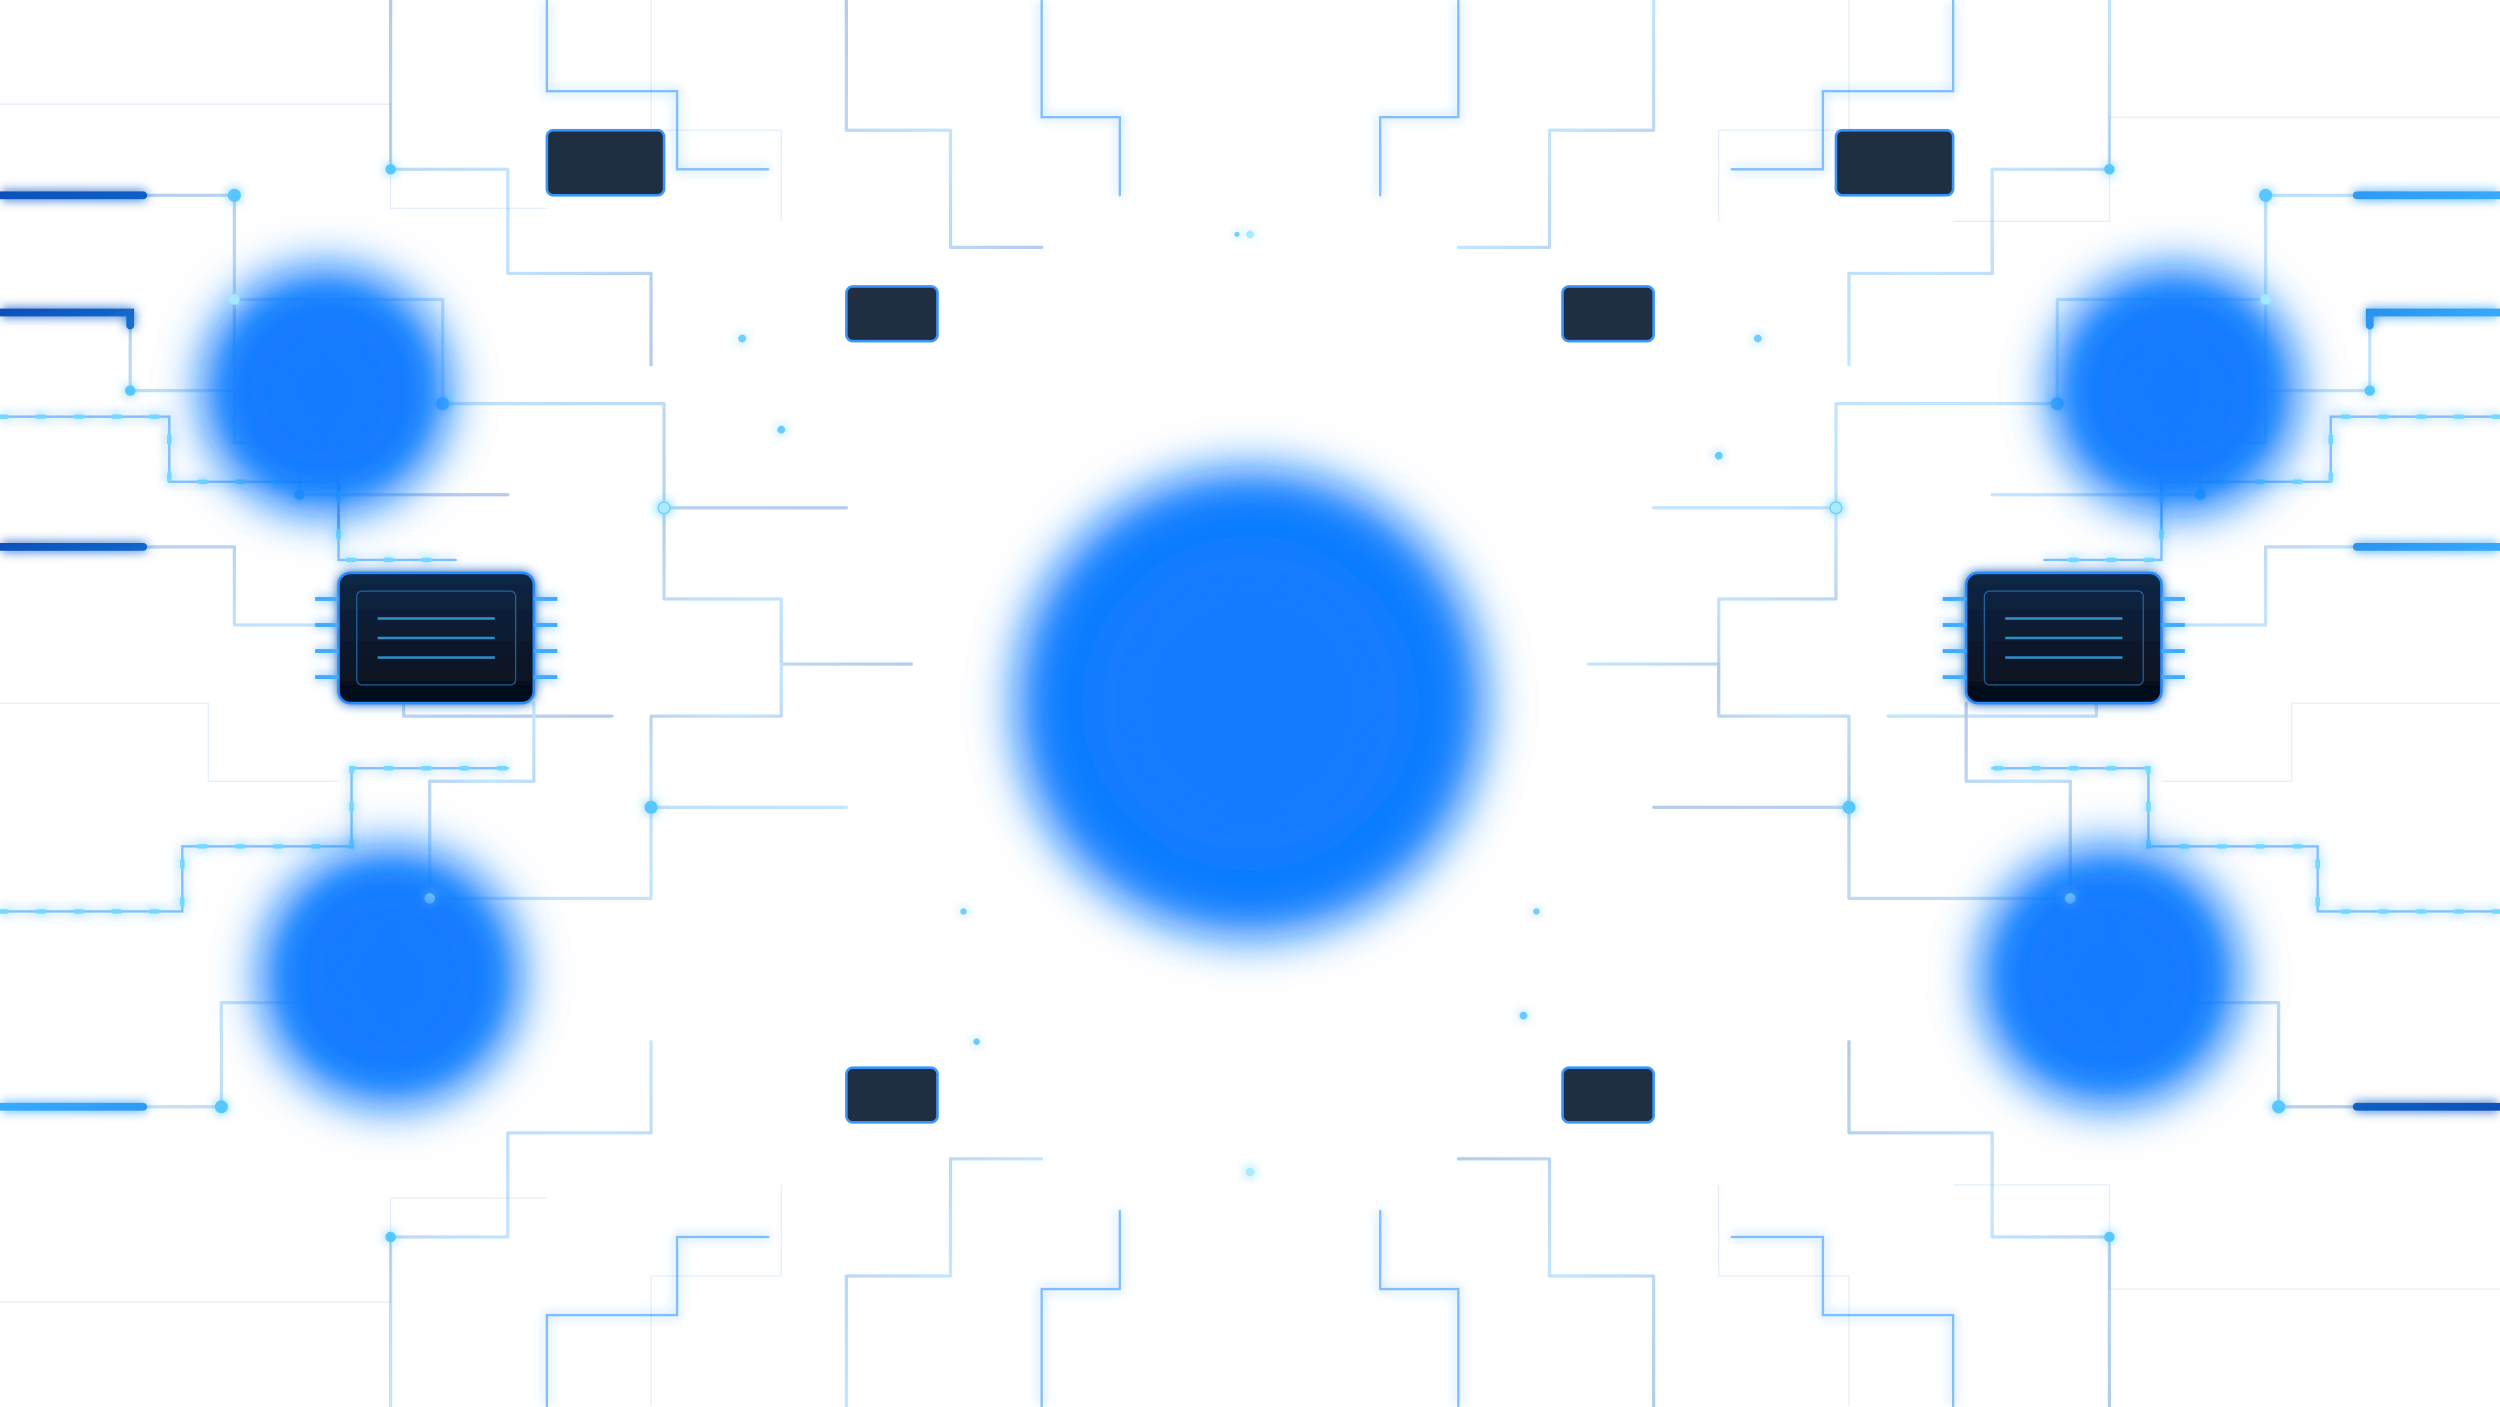
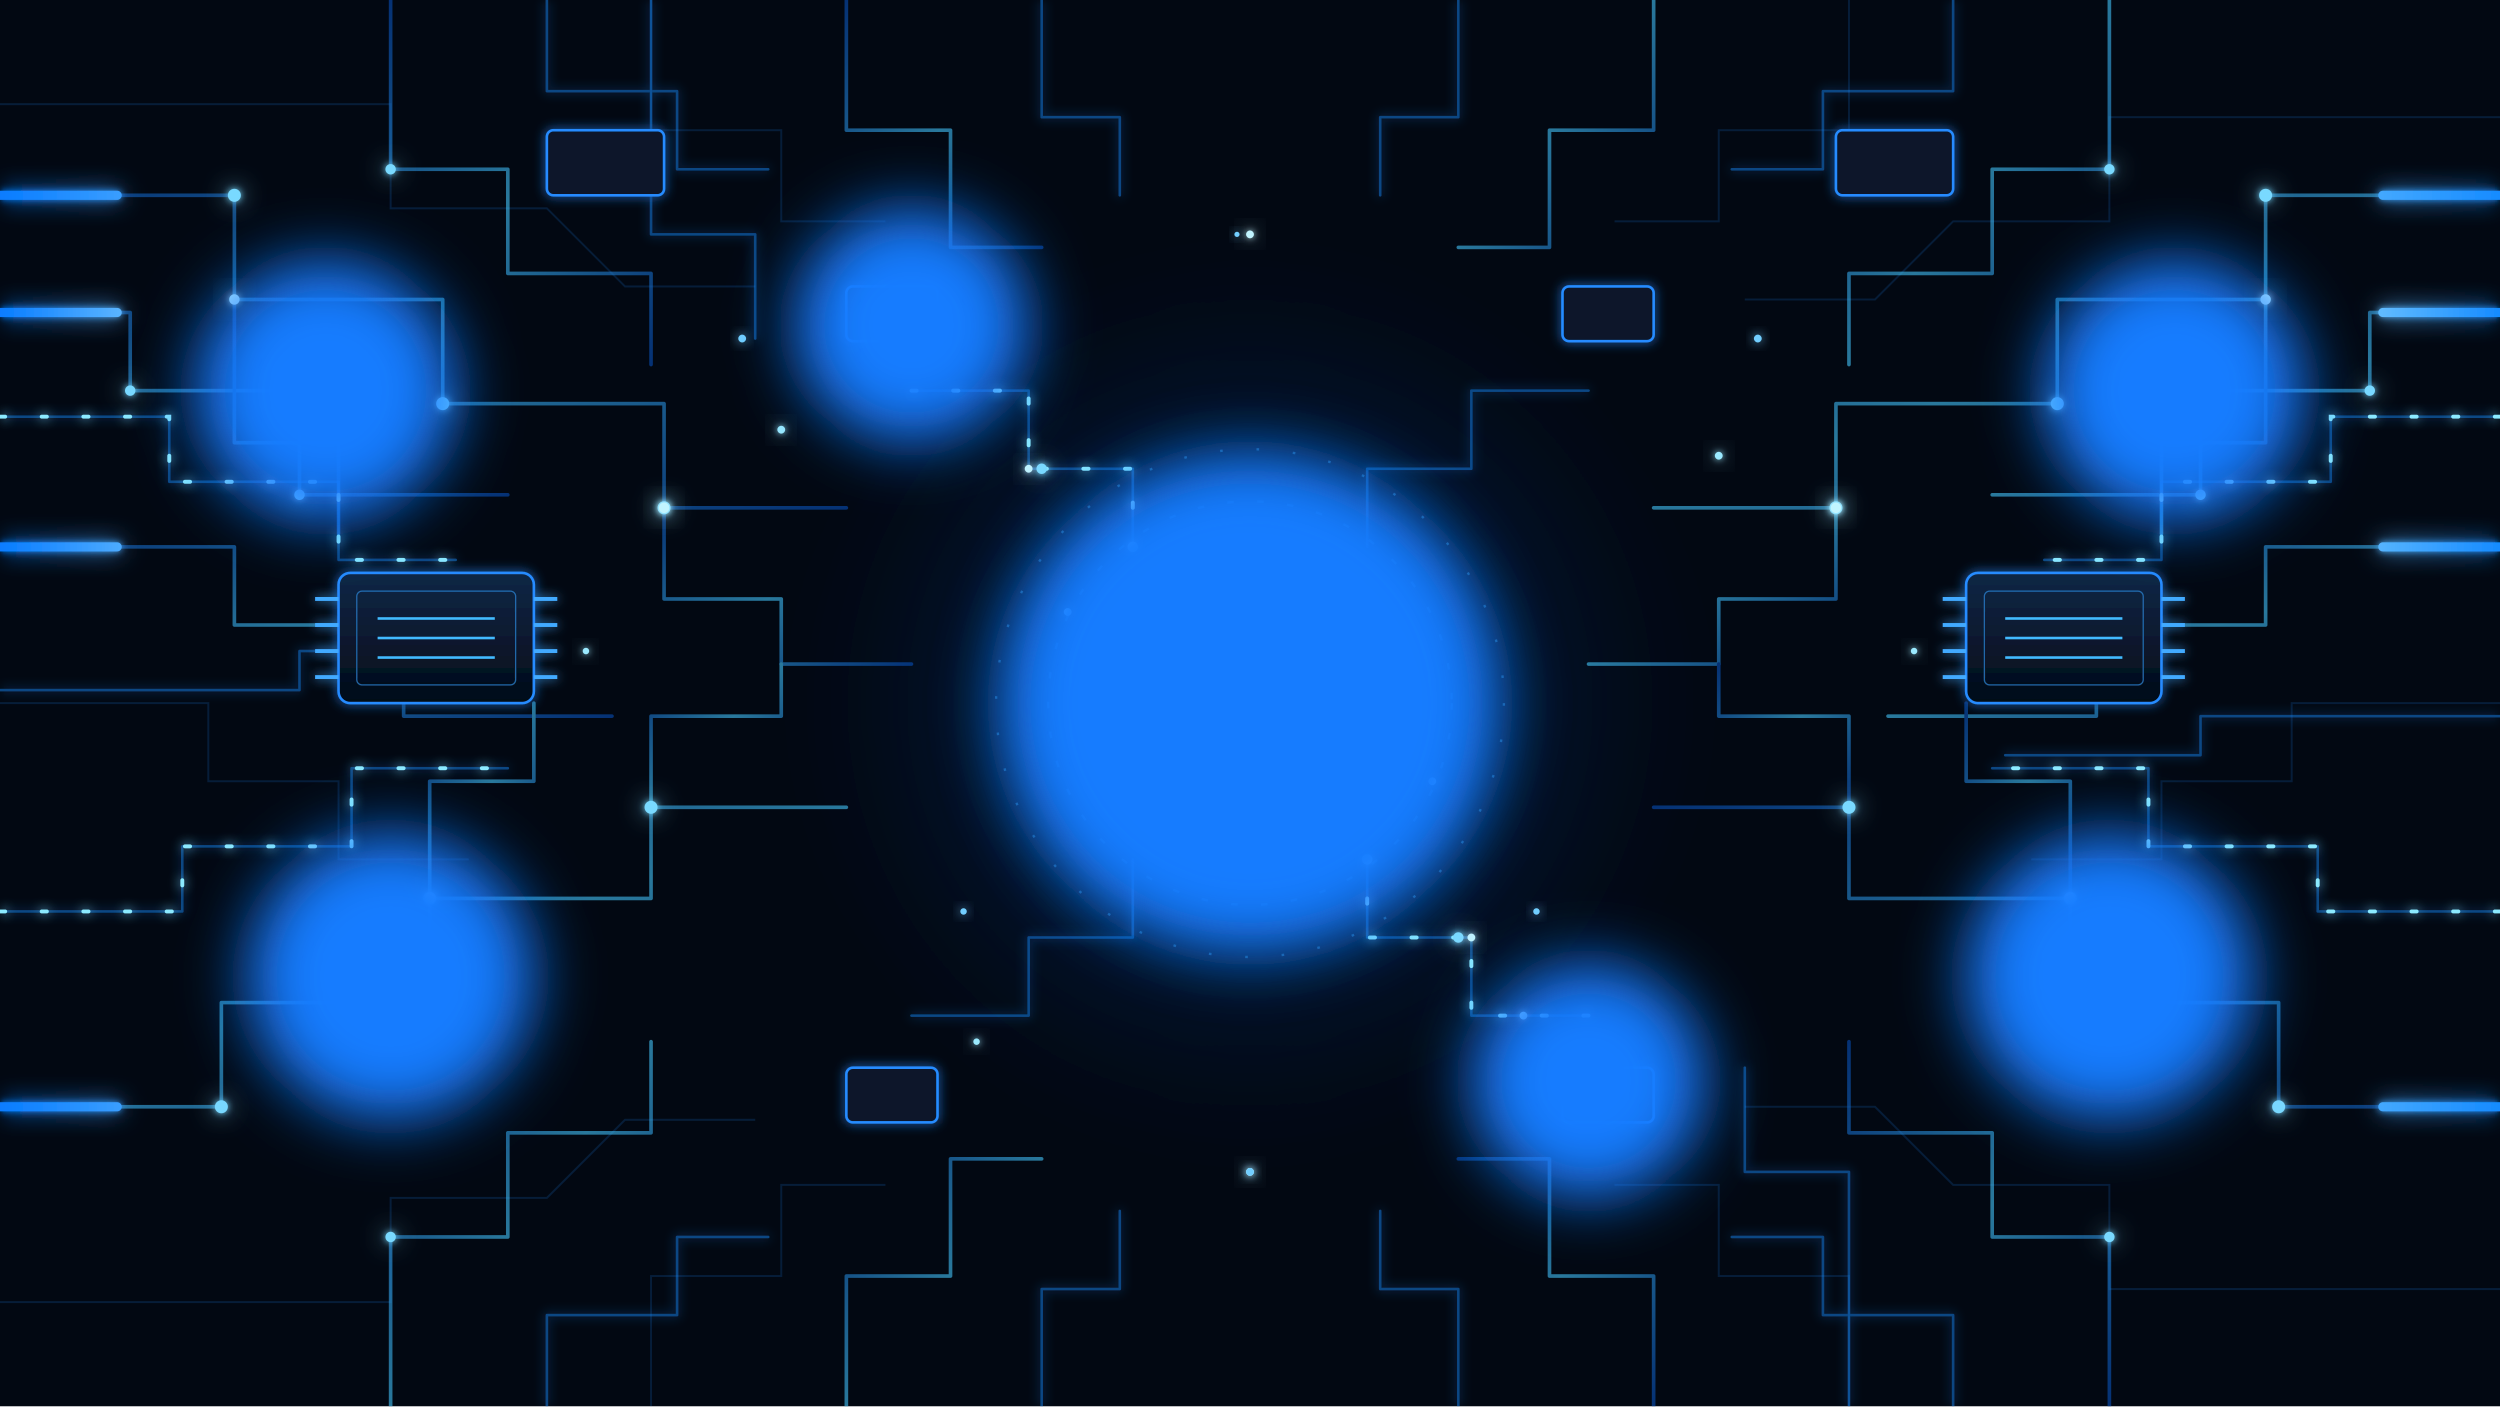
- <svg xmlns="http://www.w3.org/2000/svg" viewBox="0 0 1920 1080">
+ <svg xmlns="http://www.w3.org/2000/svg" viewBox="0 0 1920 1080" preserveAspectRatio="xMidYMid slice">
  <defs>
    <linearGradient id="trace" x1="0" y1="0" x2="1" y2="1">
      <stop offset="0" stop-color="#0750bb" />
-       <stop offset=".5" stop-color="#35aaff" />
+       <stop offset=".5" stop-color="#45caff" />
      <stop offset="1" stop-color="#0750bb" />
    </linearGradient>
+     <linearGradient id="brightTrace" x1="0" y1="0" x2="1" y2="0">
+       <stop offset="0" stop-color="#087cff" />
+       <stop offset=".5" stop-color="#b5f2ff" />
+       <stop offset="1" stop-color="#168bff" />
+     </linearGradient>
+     <radialGradient id="coreGradient">
+       <stop offset="0" stop-color="#b9f4ff" stop-opacity=".9" />
+       <stop offset=".2" stop-color="#168bff" stop-opacity=".5" />
+       <stop offset=".55" stop-color="#0750bb" stop-opacity=".16" />
+       <stop offset="1" stop-color="#0750bb" stop-opacity="0" />
+     </radialGradient>
    <linearGradient id="chip" x2="0" y2="1">
      <stop stop-color="#102746" />
-       <stop offset="1" stop-color="#050d19" />
+       <stop offset="1" stop-color="#030b18" />
    </linearGradient>
    <filter id="glow" x="-100%" y="-100%" width="300%" height="300%">
      <feGaussianBlur stdDeviation="4" result="blur" />
      <feMerge>
        <feMergeNode in="blur" />
        <feMergeNode in="SourceGraphic" />
      </feMerge>
    </filter>
+     <filter id="strongGlow" x="-150%" y="-150%" width="400%" height="400%">
+       <feGaussianBlur stdDeviation="9" result="blur1" />
+       <feGaussianBlur in="SourceGraphic" stdDeviation="3" result="blur2" />
+       <feMerge>
+         <feMergeNode in="blur1" />
+         <feMergeNode in="blur2" />
+         <feMergeNode in="SourceGraphic" />
+       </feMerge>
+     </filter>
    <filter id="softGlow" x="-100%" y="-100%" width="300%" height="300%">
-       <feGaussianBlur stdDeviation="18" />
+       <feGaussianBlur stdDeviation="24" />
    </filter>
+     <filter id="coreGlow" x="-200%" y="-200%" width="500%" height="500%">
+       <feGaussianBlur stdDeviation="35" />
+     </filter>
+     <radialGradient id="coreLight">
+       <stop offset="0" stop-color="#d9faff" stop-opacity=".8" />
+       <stop offset=".25" stop-color="#35aaff" stop-opacity=".3" />
+       <stop offset="1" stop-color="#087cff" stop-opacity="0" />
+     </radialGradient>
  </defs>
  <style>
-     /* CIRCUITOS */
+     /* CIRCUITOS PRINCIPALES */
    .circuit-flow {
-       opacity: .30;
-     }
- 
-     /* ENERGÍA EN MOVIMIENTO */
+       fill: none;
+       stroke: url(#trace);
+       stroke-width: 2.8;
+       stroke-linecap: round;
+       stroke-linejoin: round;
+       opacity: .58;
+     }
+ 
+     .circuit-bright {
+       fill: none;
+       stroke: #168bff;
+       stroke-width: 2;
+       stroke-linecap: round;
+       stroke-linejoin: round;
+       opacity: .48;
+       filter: url(#glow);
+     }
+ 
+     /* PULSOS DE ENERGÍA */
    .energy-pulse {
      fill: none;
-       stroke: url(#trace);
-       stroke-width: 6;
+       stroke: url(#brightTrace);
+       stroke-width: 7;
      stroke-linecap: round;
-       stroke-dasharray: 110 890;
+       stroke-dasharray: 90 910;
      stroke-dashoffset: 1000;
+       filter: url(#strongGlow);
+       animation: energyFlow 5s linear infinite;
+     }
+ 
+     .energy-pulse-fast {
+       fill: none;
+       stroke: #8ceaff;
+       stroke-width: 3;
+       stroke-linecap: round;
+       stroke-dasharray: 4 28;
      filter: url(#glow);
-       animation: energyFlow 8s linear infinite;
+       animation: fastFlow 2.5s linear infinite;
    }

    @keyframes energyFlow {
-       0% { stroke-dashoffset: 1000; opacity: 0; }
-       12% { opacity: 1; }
-       85% { opacity: 1; }
-       100% { stroke-dashoffset: -1000; opacity: 0; }
+       0% {
+         stroke-dashoffset: 1000;
+         opacity: 0;
+       }
+       10% { opacity: 1; }
+       80% { opacity: 1; }
+       100% {
+         stroke-dashoffset: -1000;
+         opacity: 0;
+       }
+     }
+ 
+     @keyframes fastFlow {
+       to { stroke-dashoffset: -128; }
+     }
+ 
+     /* NÚCLEO CENTRAL */
+     .core-aura {
+       transform-box: fill-box;
+       transform-origin: center;
+       animation: corePulse 6s ease-in-out infinite;
+     }
+ 
+     .core-ring {
+       fill: none;
+       stroke: #38baff;
+       stroke-width: 1.8;
+       opacity: .4;
+       transform-box: fill-box;
+       transform-origin: center;
+       animation: ringPulse 8s ease-in-out infinite;
+     }
+ 
+     @keyframes corePulse {
+       0%, 100% {
+         opacity: .35;
+         transform: scale(.85);
+       }
+       50% {
+         opacity: .9;
+         transform: scale(1.15);
+       }
+     }
+ 
+     @keyframes ringPulse {
+       0%, 100% {
+         opacity: .2;
+         transform: scale(.9);
+       }
+       50% {
+         opacity: .65;
+         transform: scale(1.08);
+       }
    }

    /* MICROCHIPS */
    .chip-energy {
      animation: chipPulse 4s ease-in-out infinite;
    }

    @keyframes chipPulse {
      0%, 100% {
-         opacity: .55;
-         filter: brightness(.85);
+         opacity: .65;
+         filter: brightness(.9);
      }
      50% {
        opacity: 1;
-         filter: brightness(1.7);
+         filter: brightness(1.8);
      }
    }

    /* CONTACTOS */
    .contact-energy {
-       animation: contactPulse 3s ease-in-out infinite;
+       animation: contactPulse 2.8s ease-in-out infinite;
    }

    @keyframes contactPulse {
-       0%, 100% { opacity: .4; }
+       0%, 100% { opacity: .35; }
      50% { opacity: 1; }
    }

-     /* LUZ AMBIENTAL */
-     .ambient-energy {
-       animation: ambientPulse 10s ease-in-out infinite alternate;
-     }
- 
-     @keyframes ambientPulse {
-       0% { opacity: .035; }
-       50% { opacity: .13; }
-       100% { opacity: .055; }
+     /* DESTELLOS */
+     .flash-point {
+       fill: #c1f4ff;
+       filter: url(#strongGlow);
+       transform-box: fill-box;
+       transform-origin: center;
+       animation: flashPoint 2.2s ease-in-out infinite;
+     }
+ 
+     @keyframes flashPoint {
+       0%, 100% {
+         opacity: .12;
+         transform: scale(.5);
+       }
+       45% {
+         opacity: 1;
+         transform: scale(2.2);
+       }
    }

    /* PARTÍCULAS */
    .particle {
      fill: #72ceff;
      filter: url(#glow);
-       animation: particlePulse 4s ease-in-out infinite;
      transform-box: fill-box;
      transform-origin: center;
+       animation: particlePulse 4s ease-in-out infinite;
+     }
+ 
+     .floating-particle {
+       fill: #9beaff;
+       filter: url(#strongGlow);
+       animation: floatingLight 6s ease-in-out infinite;
    }

    @keyframes particlePulse {
      0%, 100% {
        opacity: .15;
        transform: scale(.7);
      }
      50% {
        opacity: 1;
-         transform: scale(1.5);
-       }
+         transform: scale(1.6);
+       }
+     }
+ 
+     @keyframes floatingLight {
+       0%, 100% {
+         opacity: .1;
+         transform: translateY(0);
+       }
+       50% {
+         opacity: 1;
+         transform: translateY(-20px);
+       }
+     }
+ 
+     /* LUZ AMBIENTAL */
+     .ambient-energy {
+       animation: ambientPulse 8s ease-in-out infinite alternate;
+     }
+ 
+     @keyframes ambientPulse {
+       0% { opacity: .04; }
+       50% { opacity: .22; }
+       100% { opacity: .08; }
    }

    @media (prefers-reduced-motion: reduce) {
      *, *::before, *::after {
        animation: none !important;
      }
    }
-     
- /* =================================
-    AETHER - INTENSE ENERGY SYSTEM
- ================================= */
- 
- /* Circuitos secundarios */
- .secondary-circuits {
-     fill: none;
-     stroke: #168bff;
-     stroke-width: 1.8;
-     stroke-linecap: round;
-     opacity: .55;
-     filter: url(#glow);
- }
- 
- /* Energía eléctrica */
- .electric-flow {
-     fill: none;
-     stroke: #75d9ff;
-     stroke-width: 3.5;
-     stroke-linecap: round;
-     stroke-dasharray: 5 24;
-     filter: url(#glow);
-     animation: electricTravel 2.5s linear infinite;
- }
- 
- @keyframes electricTravel {
-     to {
-         stroke-dashoffset: -116;
-     }
- }
- 
- /* Destellos */
- .flash-point {
-     fill: #a9eaff;
-     filter: url(#glow);
-     transform-box: fill-box;
-     transform-origin: center;
-     animation: flashPoint 2.2s ease-in-out infinite;
- }
- 
- @keyframes flashPoint {
-     0%, 100% {
-         opacity: .15;
-         transform: scale(.6);
-     }
-     45% {
-         opacity: 1;
-         transform: scale(2);
-     }
-     60% {
-         opacity: .4;
-     }
- }
- 
- /* Iluminación intensa */
- .intense-glow {
-     fill: #087cff;
-     filter: url(#softGlow);
-     animation: intenseGlow 6s ease-in-out infinite alternate;
- }
- 
- @keyframes intenseGlow {
-     0% {
-         opacity: .08;
-     }
-     50% {
-         opacity: .28;
-     }
-     100% {
-         opacity: .12;
-     }
- }
- 
- /* Partículas flotantes */
- .floating-particle {
-     fill: #66caff;
-     filter: url(#glow);
-     animation: floatingLight 5s ease-in-out infinite;
- }
- 
- @keyframes floatingLight {
-     0%, 100% {
-         opacity: .1;
-         transform: translateY(0);
-     }
-     50% {
-         opacity: 1;
-         transform: translateY(-16px);
-     }
- }
- 
  </style>
-   <g fill="none" stroke="#1675d5" opacity=".12" stroke-width="1">
-     <path d="M0 80H300V160H420 M1920 90H1620V170H1500" />
-     <path d="M0 1000H300V920H420 M1920 990H1620V910H1500" />
-     <path d="M500 0V100H600V170 M1420 0V100H1320V170" />
-     <path d="M500 1080V980H600V910 M1420 1080V980H1320V910" />
-     <path d="M0 540H160V600H260 M1920 540H1760V600H1660" />
-   </g>
-   <g class="circuit-flow" fill="none" stroke="url(#trace)" stroke-width="2.5" stroke-linecap="round" stroke-linejoin="round">
+   <rect width="1920" height="1080" fill="#020812" />
+   <g class="core-aura">
+     <circle cx="960" cy="540" r="330" fill="url(#coreGradient)" filter="url(#coreGlow)" />
+     <circle cx="960" cy="540" r="220" fill="url(#coreLight)" filter="url(#softGlow)" />
+   </g>
+   <g fill="none" stroke="#1675d5" opacity=".2" stroke-width="1.5">
+     <path d="M0 80H300V160H420L480 220H580" />
+     <path d="M1920 90H1620V170H1500L1440 230H1340" />
+     <path d="M0 1000H300V920H420L480 860H580" />
+     <path d="M1920 990H1620V910H1500L1440 850H1340" />
+     <path d="M500 0V100H600V170H680" />
+     <path d="M1420 0V100H1320V170H1240" />
+     <path d="M500 1080V980H600V910H680" />
+     <path d="M1420 1080V980H1320V910H1240" />
+     <path d="M0 540H160V600H260V660H360" />
+     <path d="M1920 540H1760V600H1660V660H1560" />
+   </g>
+   <g class="circuit-flow">
    <path id="p1" pathLength="1000" d="M0 150H180V230H340V310H510V390H650" />
    <path id="p2" pathLength="1000" d="M0 240H100V300H230V380H390" />
    <path id="p3" pathLength="1000" d="M0 420H180V480H310V550H470" />
    <path id="p4" pathLength="1000" d="M0 850H170V770H330V690H500V620H650" />
    <path id="p5" pathLength="1000" d="M1920 150H1740V230H1580V310H1410V390H1270" />
    <path id="p6" pathLength="1000" d="M1920 240H1820V300H1690V380H1530" />
    <path id="p7" pathLength="1000" d="M1920 420H1740V480H1610V550H1450" />
    <path id="p8" pathLength="1000" d="M1920 850H1750V770H1590V690H1420V620H1270" />
    <path d="M300 0V130H390V210H500V280" />
    <path d="M1620 0V130H1530V210H1420V280" />
    <path d="M300 1080V950H390V870H500V800" />
    <path d="M1620 1080V950H1530V870H1420V800" />
    <path d="M650 0V100H730V190H800" />
    <path d="M1270 0V100H1190V190H1120" />
    <path d="M650 1080V980H730V890H800" />
    <path d="M1270 1080V980H1190V890H1120" />
    <path d="M180 230V340H260V410" />
    <path d="M1740 230V340H1660V410" />
    <path d="M330 690V600H410V540" />
    <path d="M1590 690V600H1510V540" />
    <path d="M510 390V460H600V510H700" />
    <path d="M1410 390V460H1320V510H1220" />
    <path d="M500 620V550H600V510" />
    <path d="M1420 620V550H1320V510" />
  </g>
-   <g class="secondary-circuits">
+   <g class="circuit-bright">
    <path d="M0 320H130V370H260V430H350" />
    <path d="M1920 320H1790V370H1660V430H1570" />
    <path d="M0 700H140V650H270V590H390" />
    <path d="M1920 700H1780V650H1650V590H1530" />
    <path d="M420 0V70H520V130H590" />
    <path d="M1500 0V70H1400V130H1330" />
    <path d="M420 1080V1010H520V950H590" />
    <path d="M1500 1080V1010H1400V950H1330" />
    <path d="M800 0V90H860V150" />
    <path d="M1120 0V90H1060V150" />
    <path d="M800 1080V990H860V930" />
    <path d="M1120 1080V990H1060V930" />
-   </g>
-   <g class="electric-flow">
+     <path d="M700 300H790V360H870V420" />
+     <path d="M1220 300H1130V360H1050V420" />
+     <path d="M700 780H790V720H870V660" />
+     <path d="M1220 780H1130V720H1050V660" />
+     <path d="M0 530H230V500H380" />
+     <path d="M1920 550H1690V580H1540" />
+     <path d="M500 0V180H580V260" />
+     <path d="M1420 1080V900H1340V820" />
+   </g>
+   <g>
+     <use href="#p1" class="energy-pulse" />
+     <use href="#p2" class="energy-pulse" style="animation-delay:-1.2s" />
+     <use href="#p3" class="energy-pulse" style="animation-delay:-2.4s" />
+     <use href="#p4" class="energy-pulse" style="animation-delay:-3.6s" />
+     <use href="#p5" class="energy-pulse" style="animation-delay:-.8s" />
+     <use href="#p6" class="energy-pulse" style="animation-delay:-2s" />
+     <use href="#p7" class="energy-pulse" style="animation-delay:-3.2s" />
+     <use href="#p8" class="energy-pulse" style="animation-delay:-4.4s" />
+   </g>
+   <g class="energy-pulse-fast">
    <path d="M0 320H130V370H260V430H350" />
    <path d="M1920 320H1790V370H1660V430H1570" />
    <path d="M0 700H140V650H270V590H390" />
    <path d="M1920 700H1780V650H1650V590H1530" />
-   </g>
-   <g>
-     <use href="#p1" class="energy-pulse" />
-     <use href="#p2" class="energy-pulse" style="animation-delay:-2s" />
-     <use href="#p3" class="energy-pulse" style="animation-delay:-4s" />
-     <use href="#p4" class="energy-pulse" style="animation-delay:-1s" />
-     <use href="#p5" class="energy-pulse" style="animation-delay:-3s" />
-     <use href="#p6" class="energy-pulse" style="animation-delay:-5s" />
-     <use href="#p7" class="energy-pulse" style="animation-delay:-2.5s" />
-     <use href="#p8" class="energy-pulse" style="animation-delay:-4.5s" />
+     <path d="M700 300H790V360H870V420" />
+     <path d="M1220 780H1130V720H1050V660" />
+   </g>
+   <g class="core-ring">
+     <circle cx="960" cy="540" r="115" />
+     <circle cx="960" cy="540" r="155" stroke-dasharray="5 18" />
+     <circle cx="960" cy="540" r="195" stroke-dasharray="2 26" />
+   </g>
+   <g class="core-aura" filter="url(#strongGlow)">
+     <circle cx="960" cy="540" r="65" fill="url(#coreLight)" />
+     <circle cx="960" cy="540" r="8" fill="#c4f5ff" />
+     <circle cx="960" cy="540" r="22" fill="none" stroke="#64cfff" stroke-width="2" opacity=".7" />
  </g>
  <g class="chip-energy" filter="url(#glow)">
    <g transform="translate(260 440)">
      <rect width="150" height="100" rx="9" fill="url(#chip)" stroke="#258bff" stroke-width="2" />
-       <rect x="14" y="14" width="122" height="72" rx="4" fill="none" stroke="#287cc8" opacity=".7" />
-       <path d="M30 35H120M30 50H120M30 65H120" stroke="#42baff" stroke-width="2" opacity=".7" />
-       <path d="M-18 20H0M-18 40H0M-18 60H0M-18 80H0 M150 20H168M150 40H168M150 60H168M150 80H168" stroke="#42aaff" stroke-width="3" />
+       <rect x="14" y="14" width="122" height="72" rx="4" fill="none" stroke="#287cc8" opacity=".8" />
+       <path d="M30 35H120M30 50H120M30 65H120" stroke="#42baff" stroke-width="2" />
+       <path d="M-18 20H0M-18 40H0M-18 60H0M-18 80H0                M150 20H168M150 40H168M150 60H168M150 80H168" stroke="#42aaff" stroke-width="3" />
    </g>
    <g transform="translate(1510 440)">
      <rect width="150" height="100" rx="9" fill="url(#chip)" stroke="#258bff" stroke-width="2" />
-       <rect x="14" y="14" width="122" height="72" rx="4" fill="none" stroke="#287cc8" opacity=".7" />
-       <path d="M30 35H120M30 50H120M30 65H120" stroke="#42baff" stroke-width="2" opacity=".7" />
-       <path d="M-18 20H0M-18 40H0M-18 60H0M-18 80H0 M150 20H168M150 40H168M150 60H168M150 80H168" stroke="#42aaff" stroke-width="3" />
+       <rect x="14" y="14" width="122" height="72" rx="4" fill="none" stroke="#287cc8" opacity=".8" />
+       <path d="M30 35H120M30 50H120M30 65H120" stroke="#42baff" stroke-width="2" />
+       <path d="M-18 20H0M-18 40H0M-18 60H0M-18 80H0                M150 20H168M150 40H168M150 60H168M150 80H168" stroke="#42aaff" stroke-width="3" />
    </g>
  </g>
-   <g fill="#07172b" stroke="#258bff" stroke-width="2" opacity=".9">
+   <g fill="#07172b" stroke="#258bff" stroke-width="2" filter="url(#glow)">
    <rect x="650" y="220" width="70" height="42" rx="5" />
    <rect x="1200" y="220" width="70" height="42" rx="5" />
    <rect x="650" y="820" width="70" height="42" rx="5" />
    <rect x="1200" y="820" width="70" height="42" rx="5" />
    <rect x="420" y="100" width="90" height="50" rx="5" />
    <rect x="1410" y="100" width="90" height="50" rx="5" />
  </g>
-   <g class="contact-energy" fill="#59c7ff" filter="url(#glow)">
+   <g class="contact-energy" fill="#79d9ff" filter="url(#strongGlow)">
    <circle cx="180" cy="150" r="5" />
    <circle cx="340" cy="310" r="5" />
    <circle cx="510" cy="390" r="5" />
    <circle cx="100" cy="300" r="4" />
    <circle cx="230" cy="380" r="4" />
    <circle cx="170" cy="850" r="5" />
    <circle cx="330" cy="690" r="5" />
    <circle cx="500" cy="620" r="5" />
    <circle cx="1740" cy="150" r="5" />
    <circle cx="1580" cy="310" r="5" />
    <circle cx="1410" cy="390" r="5" />
    <circle cx="1820" cy="300" r="4" />
    <circle cx="1690" cy="380" r="4" />
    <circle cx="1750" cy="850" r="5" />
    <circle cx="1590" cy="690" r="5" />
    <circle cx="1420" cy="620" r="5" />
    <circle cx="300" cy="130" r="4" />
    <circle cx="1620" cy="130" r="4" />
    <circle cx="300" cy="950" r="4" />
    <circle cx="1620" cy="950" r="4" />
-   </g>
-   <g>
-     <circle class="particle" cx="570" cy="260" r="3" />
-     <circle class="particle" cx="1350" cy="260" r="3" style="animation-delay:-1.5s" />
-     <circle class="particle" cx="740" cy="700" r="2.5" style="animation-delay:-2.5s" />
-     <circle class="particle" cx="1180" cy="700" r="2.5" style="animation-delay:-.8s" />
-     <circle class="particle" cx="950" cy="180" r="2" style="animation-delay:-3s" />
-     <circle class="particle" cx="960" cy="900" r="3" style="animation-delay:-1s" />
-   </g>
-   <g class="intense-glow">
-     <circle cx="250" cy="300" r="95" />
-     <circle cx="1670" cy="300" r="95" />
-     <circle cx="300" cy="750" r="100" />
-     <circle cx="1620" cy="750" r="100" />
-     <circle cx="960" cy="540" r="180" />
+     <circle cx="800" cy="360" r="4" />
+     <circle cx="1120" cy="720" r="4" />
+     <circle cx="870" cy="420" r="4" />
+     <circle cx="1050" cy="660" r="4" />
  </g>
  <g>
    <circle class="flash-point" cx="180" cy="230" r="4" />
    <circle class="flash-point" cx="510" cy="390" r="4" style="animation-delay:-1s" />
    <circle class="flash-point" cx="330" cy="690" r="4" style="animation-delay:-1.5s" />
    <circle class="flash-point" cx="1740" cy="230" r="4" style="animation-delay:-.7s" />
    <circle class="flash-point" cx="1410" cy="390" r="4" style="animation-delay:-1.8s" />
    <circle class="flash-point" cx="1590" cy="690" r="4" style="animation-delay:-.4s" />
    <circle class="flash-point" cx="960" cy="180" r="3" style="animation-delay:-1.2s" />
    <circle class="flash-point" cx="960" cy="900" r="3" style="animation-delay:-2s" />
+     <circle class="flash-point" cx="790" cy="360" r="3" style="animation-delay:-.8s" />
+     <circle class="flash-point" cx="1130" cy="720" r="3" style="animation-delay:-1.7s" />
+   </g>
+   <g>
+     <circle class="particle" cx="570" cy="260" r="3" />
+     <circle class="particle" cx="1350" cy="260" r="3" style="animation-delay:-1.5s" />
+     <circle class="particle" cx="740" cy="700" r="2.5" style="animation-delay:-2.5s" />
+     <circle class="particle" cx="1180" cy="700" r="2.5" style="animation-delay:-.8s" />
+     <circle class="particle" cx="950" cy="180" r="2" style="animation-delay:-3s" />
+     <circle class="particle" cx="960" cy="900" r="3" style="animation-delay:-1s" />
+     <circle class="particle" cx="820" cy="470" r="3" style="animation-delay:-2s" />
+     <circle class="particle" cx="1100" cy="600" r="3" style="animation-delay:-.5s" />
  </g>
  <g>
    <circle class="floating-particle" cx="600" cy="330" r="3" />
    <circle class="floating-particle" cx="1320" cy="350" r="3" style="animation-delay:-2s" />
    <circle class="floating-particle" cx="750" cy="800" r="2.5" style="animation-delay:-1s" />
    <circle class="floating-particle" cx="1170" cy="780" r="3" style="animation-delay:-3s" />
+     <circle class="floating-particle" cx="450" cy="500" r="2.5" style="animation-delay:-2.5s" />
+     <circle class="floating-particle" cx="1470" cy="500" r="2.5" style="animation-delay:-1.5s" />
  </g>
  <g class="ambient-energy" fill="#147bff" filter="url(#softGlow)">
-     <circle cx="250" cy="300" r="65" />
-     <circle cx="1670" cy="300" r="65" />
-     <circle cx="300" cy="750" r="70" />
-     <circle cx="1620" cy="750" r="70" />
-     <circle cx="960" cy="540" r="120" />
+     <circle cx="250" cy="300" r="100" />
+     <circle cx="1670" cy="300" r="100" />
+     <circle cx="300" cy="750" r="110" />
+     <circle cx="1620" cy="750" r="110" />
+     <circle cx="960" cy="540" r="190" />
+     <circle cx="700" cy="250" r="90" />
+     <circle cx="1220" cy="830" r="90" />
  </g>
</svg>
